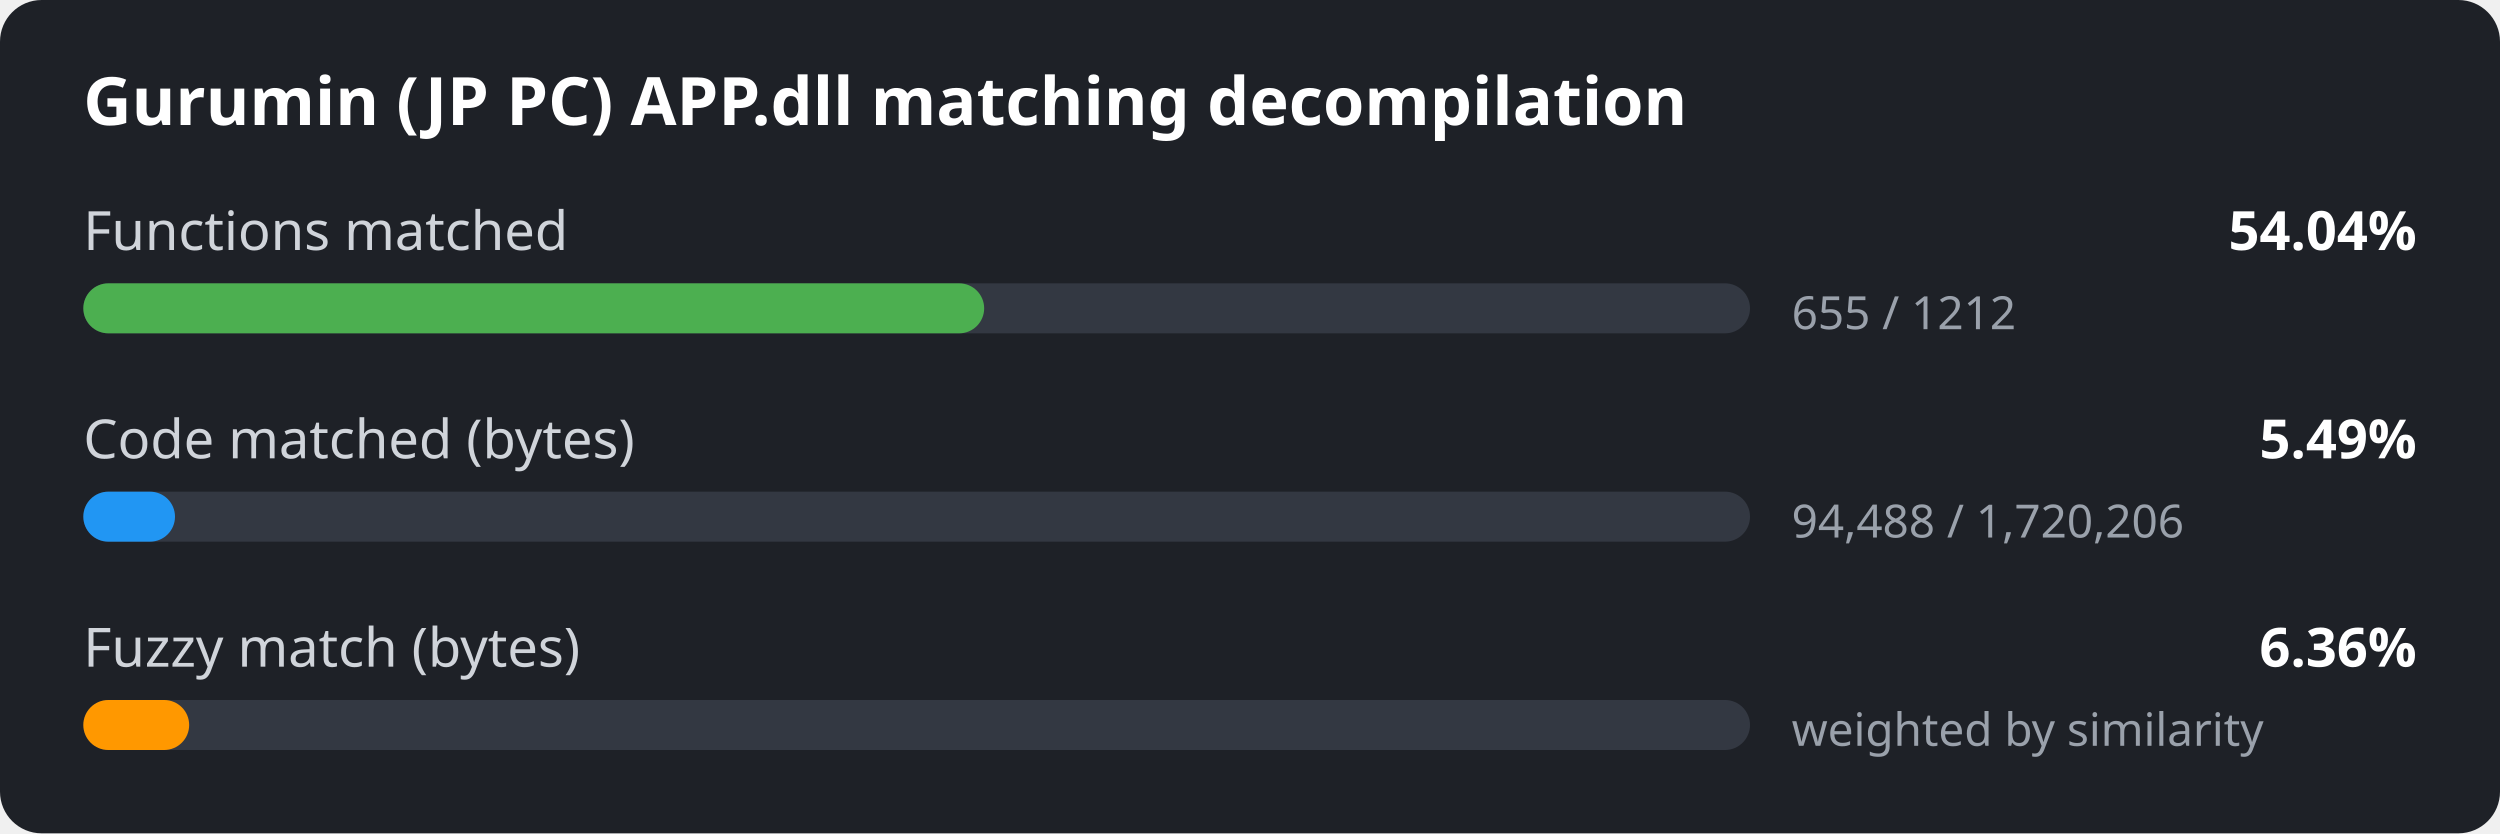
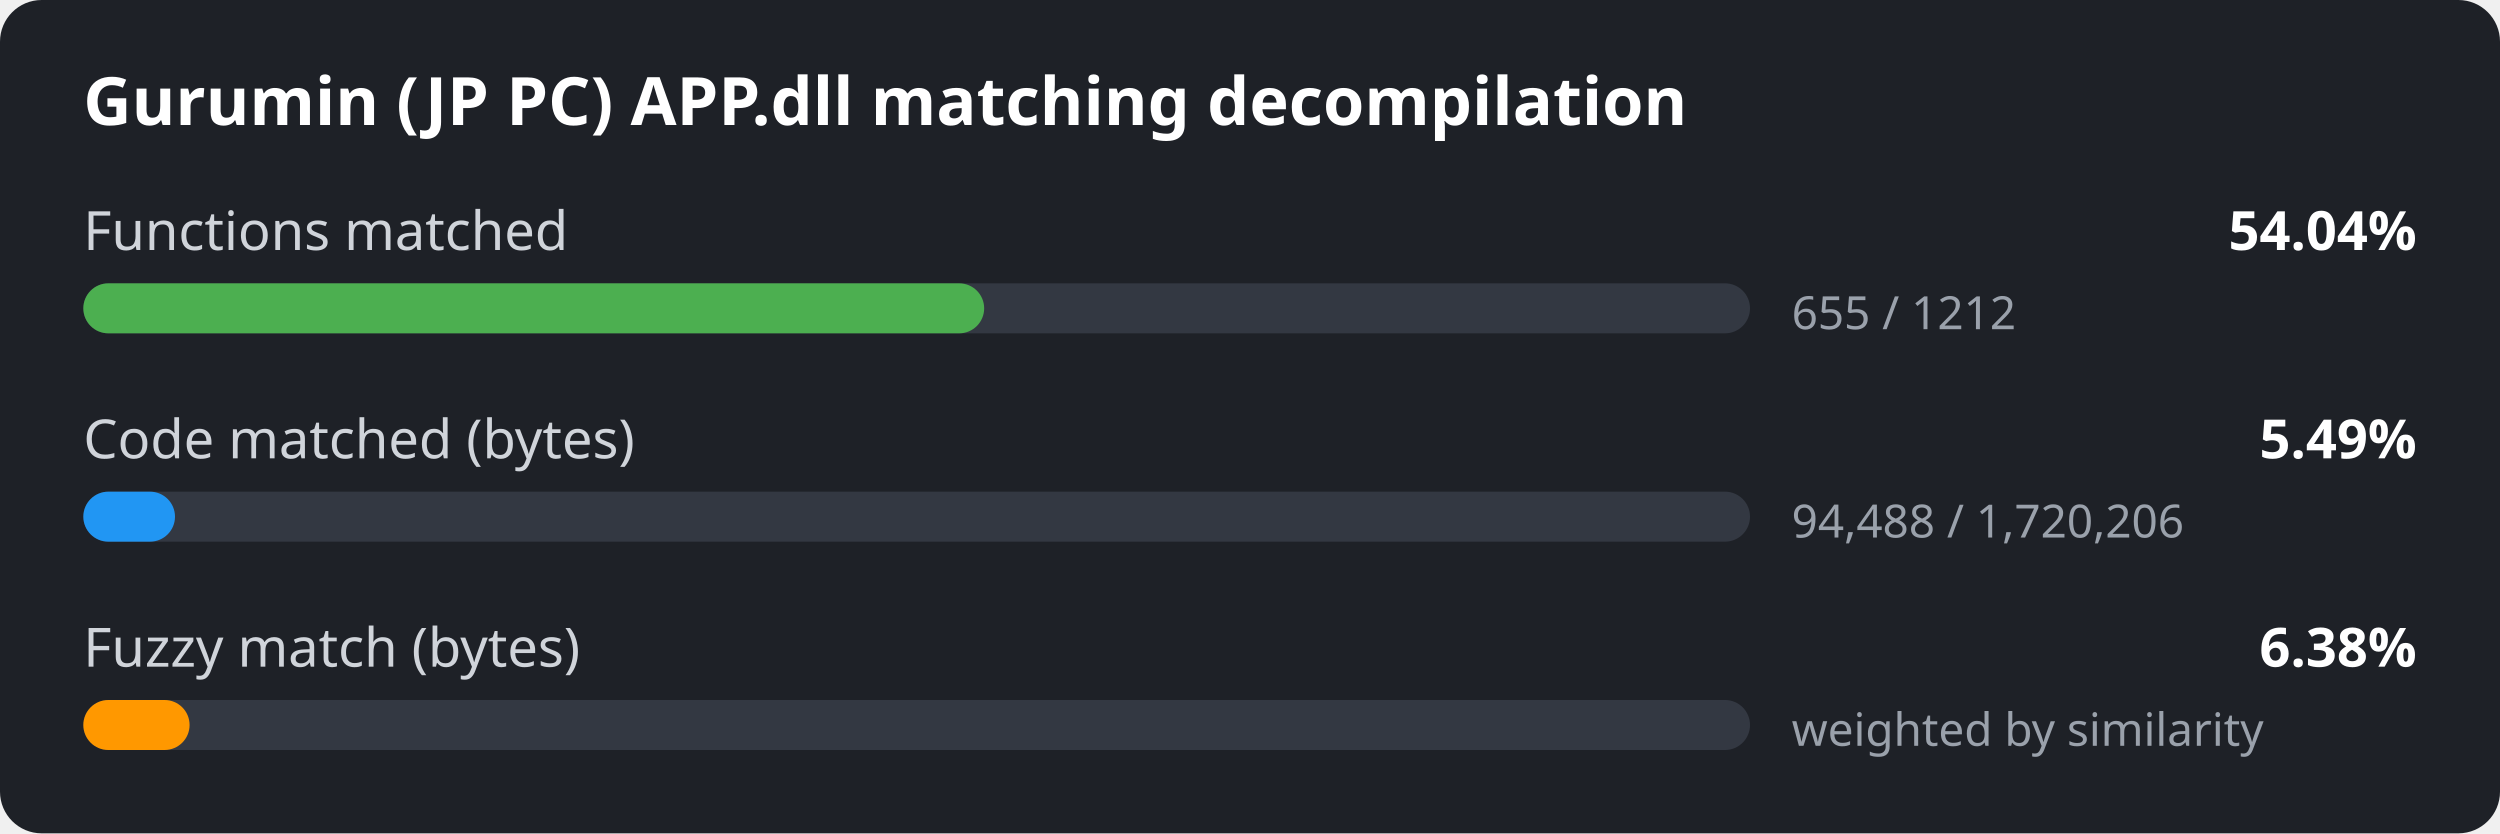
<svg xmlns="http://www.w3.org/2000/svg" width="600" height="200" viewBox="0 0 600 200">
  <style>
.bg { fill: #1e2127; }
.title { font: 600 16px sans-serif; fill: #ffffff; }
.label { font: 13px sans-serif; fill: #d0d4da; }
.value { font: 600 13px sans-serif; fill: #ffffff; }
.detail { font: 11px sans-serif; fill: #9aa1ab; }
.track { fill: #333842; }
</style>
  <rect width="600" height="200" rx="10" class="bg" />
  <text x="20" y="30" class="title">Gurumin (JP PC) APP.dll matching decompilation</text>
  <text x="20" y="60" class="label">Functions matched</text>
  <text x="580" y="60" class="value" text-anchor="end">54.04%</text>
  <rect x="20" y="68" width="400" height="12" rx="6" class="track" />
  <rect x="20" y="68" width="216.2" height="12" rx="6" fill="#4caf50" />
  <text x="430" y="79" class="detail">655 / 1212</text>
  <text x="20" y="110" class="label">Code matched (bytes)</text>
  <text x="580" y="110" class="value" text-anchor="end">5.49%</text>
  <rect x="20" y="118" width="400" height="12" rx="6" class="track" />
  <rect x="20" y="118" width="22.0" height="12" rx="6" fill="#2196f3" />
  <text x="430" y="129" class="detail">94,488 / 1,720,206</text>
  <text x="20" y="160" class="label">Fuzzy match (bytes)</text>
-   <text x="580" y="160" class="value" text-anchor="end">6.36%</text>
+   <text x="580" y="160" class="value" text-anchor="end">6.38%</text>
  <rect x="20" y="168" width="400" height="12" rx="6" class="track" />
-   <rect x="20" y="168" width="25.4" height="12" rx="6" fill="#ff9800" />
+   <rect x="20" y="168" width="25.5" height="12" rx="6" fill="#ff9800" />
  <text x="430" y="179" class="detail">weighted by similarity</text>
</svg>
